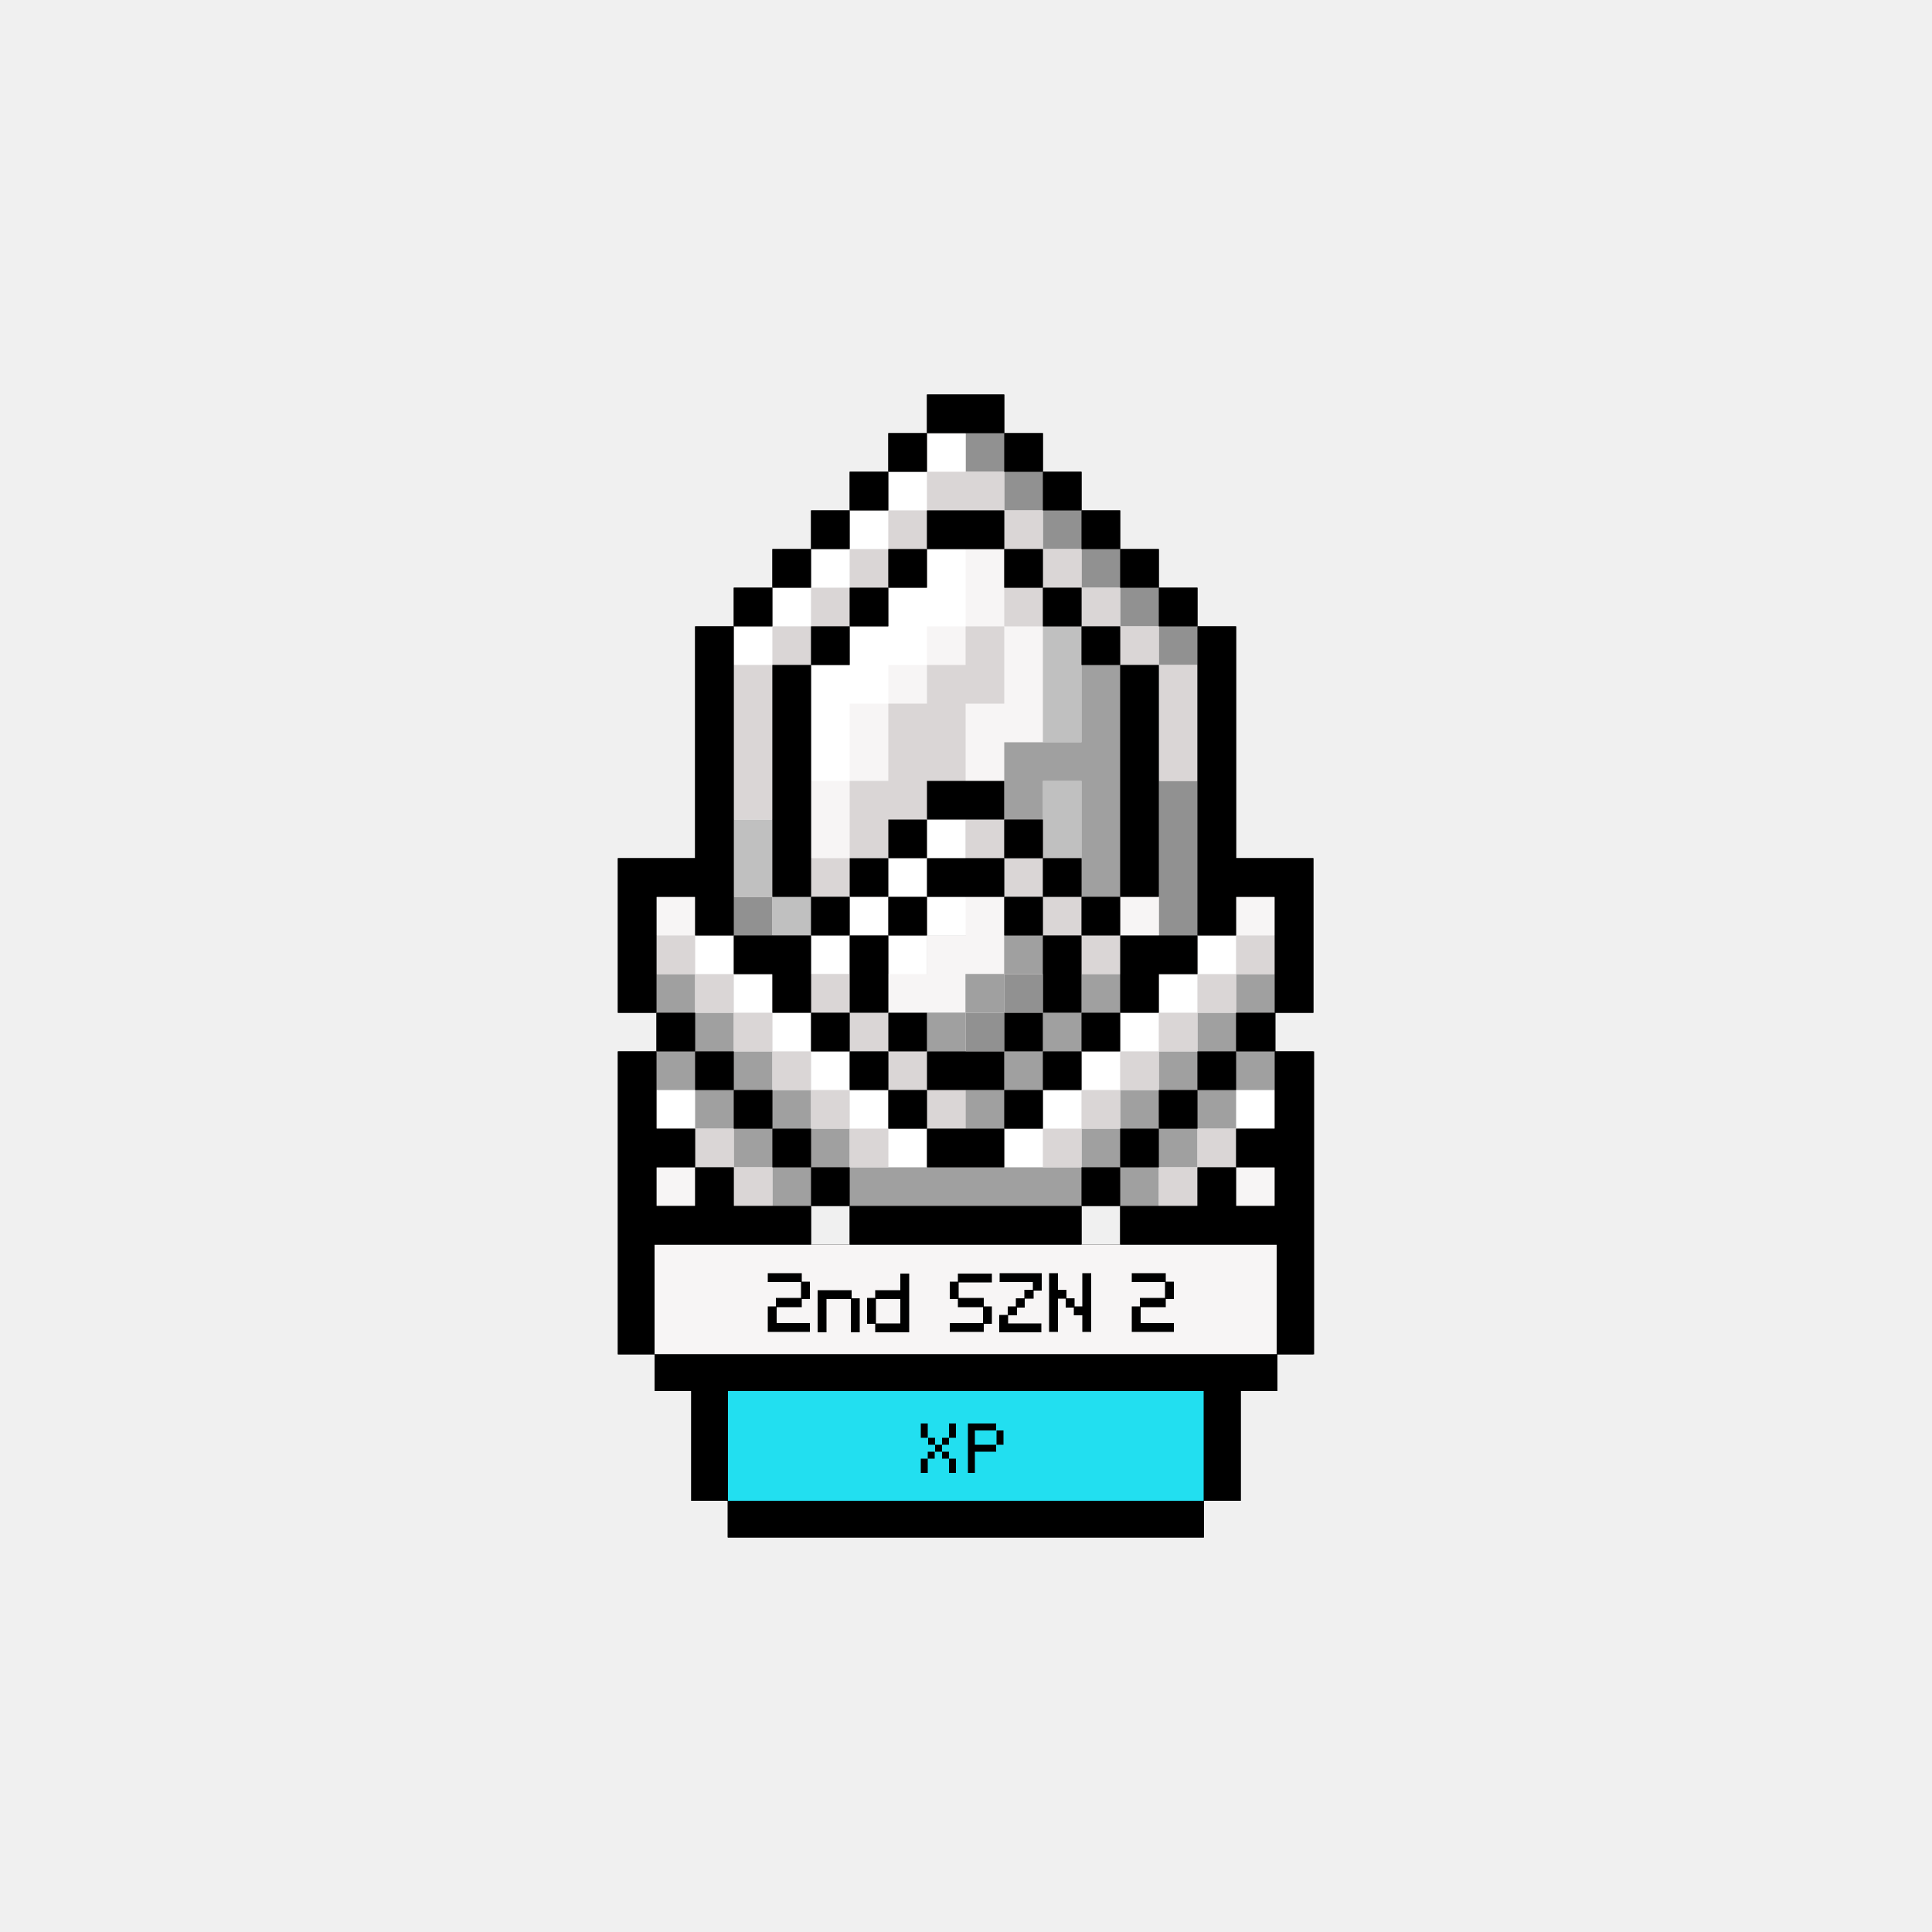
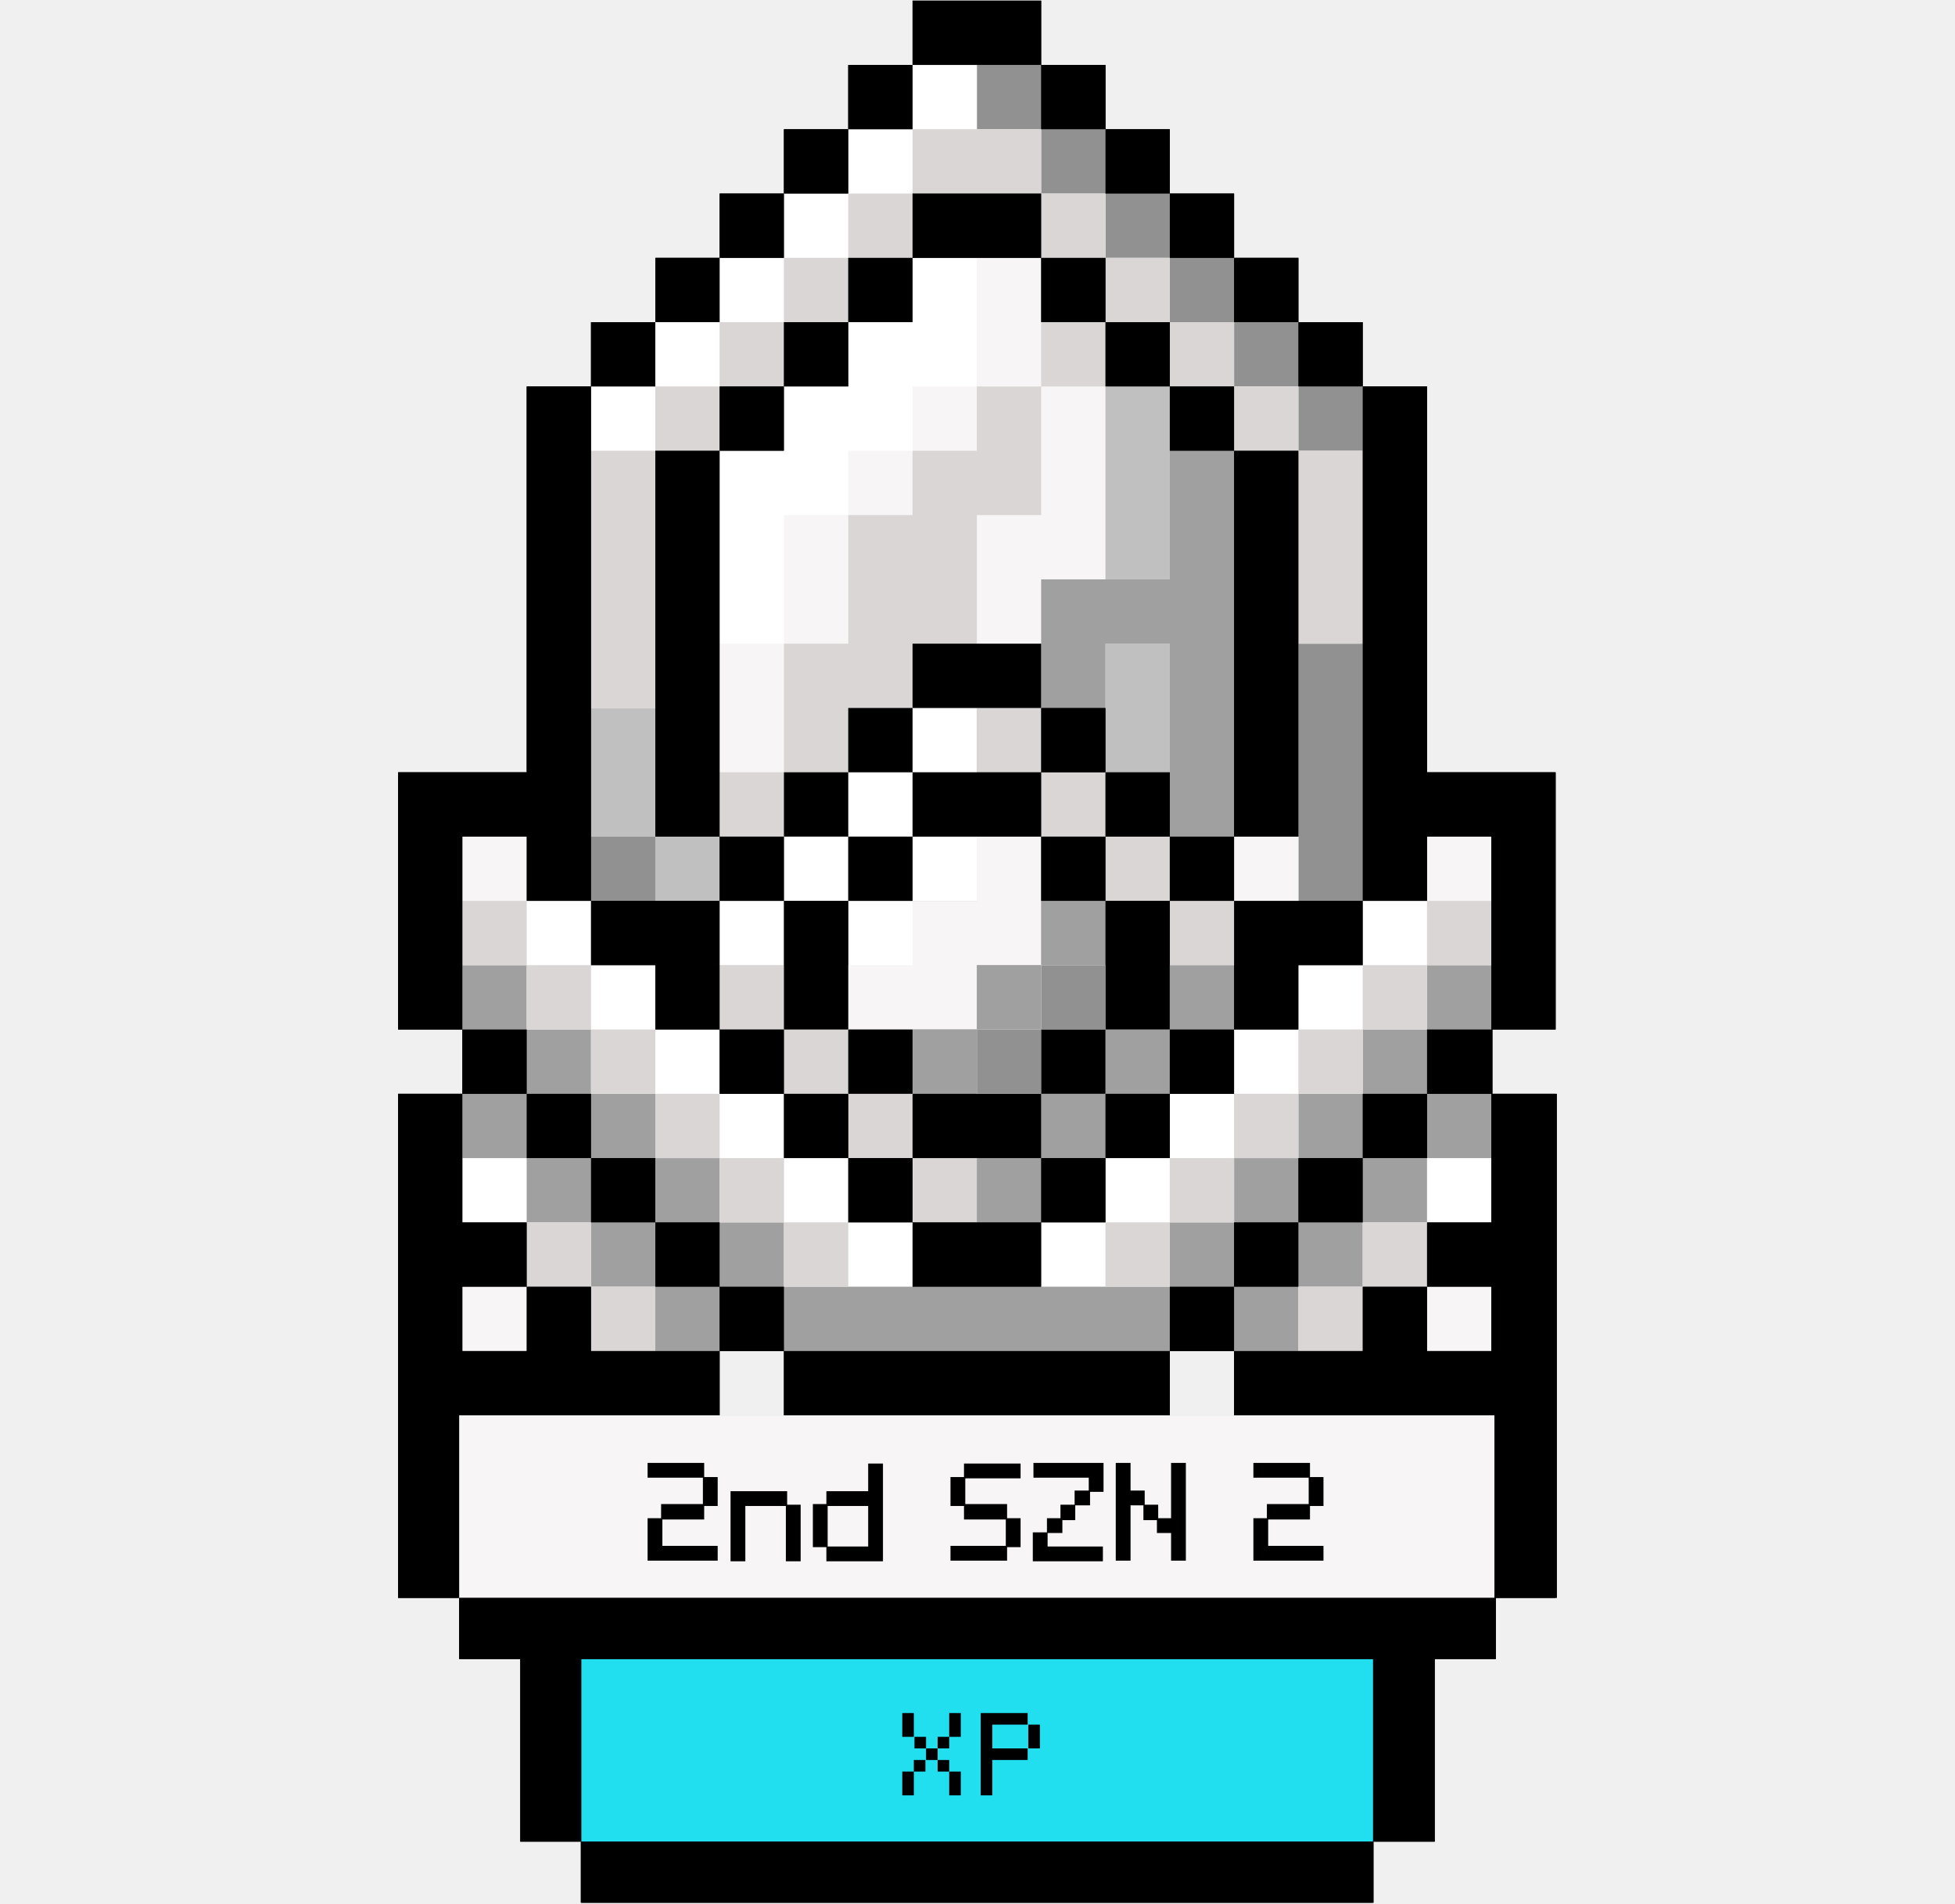
- <svg xmlns="http://www.w3.org/2000/svg" viewBox="0 0 500 500">
-   <path d="M339.9 262.1v-40h-20v-60h-10v-10h-10v-10h-10v-10h-10v-10h-10v-10h-10v-10h-20v10h-10v10h-10v10h-10v10h-10v10h-10v10h-10v60h-20v40h10v10h-10v78.4h9.5v9.5h9.5v28.4h9.5v9.5h123.2v-9.5h9.5V360h9.5v-9.5h9.5v-78.4h-10v-10h9.8zm-120 60h-10v-10h10v10zm70 0h-10v-10h10v10z" />
-   <g fill="#f7f5f5">
-     <path d="M319.9 232.1v10h-10v10h-10v10h-10v10h-10v10h-10v10h-10v10h-20v-10h-10v-10h-10v-10h-10v-10h-10v-10h-10v-10h-10v-10h-10v30h10v10h10v10h10v10h10v10h10v10h60v-10h10v-10h10v-10h10v-10h10v-10h10v-30h-10 0zm-150 70h10v10h-10z" />
-     <path d="M319.9 302.1h10v10h-10zm-110-60v-10h-10v-60h10v-10h10v-10h10v-10h10v-10h20v10h10v10h10v10h10v10h10v60h-10v10h-10v10h-10v-10h-10v-10h-20v10h-10v10h-10v-10h-10v20h10v10h10v10h10v10h20v-10h10v-10h10v-10h10v-10h10v-10h10v-80h-10v-10h-10v-10h-10v-10h-10v-10h-10v-10h-20v10h-10v10h-10v10h-10v10h-10v10h-10v80h20z" />
-     <path d="M219.9 242.1h10v-10h10v-10h20v-10h10v10h10v10h10v-60h-10v-10h-10v-10h-10v-10h-20v10h-10v10h-10v10h-10v60h10v10h0zm-20 50h-10v-10h-10v-10h-10v20h10v10h10v10h20v-10h-10v-10z" />
-     <path d="M309.9 282.1v10h-10v10h-10v10h20v-10h10v-10h10v-20h-10v10h-10zm-40-50h10v10h-10z" />
-     <path d="M259.9 222.1h10v10h-10z" />
-   </g>
-   <path d="M249.9 212.1h10v10h-10zm-10 30v10 10h10v-10h10v-10h-10zm30-10h10v10h-10z" fill="#a0a0a0" />
-   <g fill="#919191">
-     <path d="M249.9 112.1h10v10h-10z" />
-     <path d="M259.9 122.1h10v10h-10z" />
-     <path d="M269.9 132.1h10v10h-10z" />
-     <path d="M279.9 142.1h10v10h-10z" />
-     <path d="M289.9 152.1h10v10h-10z" />
-     <path d="M299.9 162.1h10v10h-10zm0 50v30h10v-40h-10v10z" />
-     <path d="M189.9 232.1h10v10h-10zm100 10h10v10h-10z" />
-     <path d="M279.9 252.1h10v10h-10z" />
-     <path d="M269.9 262.1h10v10h-10z" />
-     <path d="M259.9 272.1h10v10h-10z" />
-     <path d="M249.9 282.1h10v10h-10zm0-20h10v10h-10z" />
-     <path d="M259.9 252.1h10v10h-10z" />
-   </g>
-   <g fill="#f7f5f5">
-     <path d="M229.9 192.1v-10h-10v20h10v-10z" />
-     <path d="M209.9 212.1v10h10v-20h-10v10zm20-40h10v10h-10zm0 50h10v10h-10z" />
-     <path d="M239.9 212.1h10v10h-10z" />
-     <path d="M259.9 182.1h-10v30h10v-20h10v-30h-10v20zm-20-20h10v10h-10z" />
-     <path d="M259.9 152.1v-10h-10v20h10v-10z" />
-   </g>
-   <g fill="#fff">
-     <path d="M239.9 112.1h10v10h-10z" />
-     <path d="M229.9 122.1h10v10h-10z" />
-     <path d="M219.9 132.1h10v10h-10z" />
-     <path d="M209.9 142.1h10v10h-10z" />
-     <path d="M199.9 152.1h10v10h-10z" />
-     <path d="M189.9 162.1h10v10h-10z" />
-   </g>
-   <g fill="#f7f5f5">
-     <path d="M289.9 232.1h10v10h-10z" />
-     <path d="M279.9 242.1h10v10h-10z" />
-     <path d="M269.9 252.1h10v10h-10z" />
-     <path d="M259.9 262.1h10v10h-10z" />
-     <path d="M249.9 272.1h10v10h-10zm70-40h10v10h-10zm-70 20h10v-20h-10v10h-10v10h-10v10h20v-10zm-80 50h10v10h-10zm150 0h10v10h-10zm-150-70h10v10h-10z" />
-   </g>
-   <g fill="silver">
-     <path d="M269.9 162.1v30h10v-30h-10zm0 40h10v20h-10zm-70 10h-10v20h10v-20z" />
-     <path d="M199.9 232.1h10v10h-10z" />
-     <path d="M209.9 242.1h10v10h-10z" />
-     <path d="M219.9 252.1h10v10h-10z" />
-     <path d="M229.9 262.1v10h10v10h10v-20h-20z" />
-     <path d="M249.9 252.1h10v10h-10z" />
-   </g>
-   <g fill="#fff">
-     <path d="M239.9 152.1h-10v10h-10v10h-10v10 10 10h10v-10-10h10v-10h10v-10h10v-10-10h-10zm20 140h10v10h-10z" />
-     <path d="M269.9 282.1h10v10h-10z" />
-     <path d="M279.9 272.1h10v10h-10z" />
-     <path d="M289.9 262.1h10v10h-10z" />
-     <path d="M299.9 252.1h10v10h-10z" />
-     <path d="M309.9 242.1h10v10h-10zm-140 40h10v10h-10zm150 0h10v10h-10zm-90 10h10v10h-10z" />
-     <path d="M219.9 282.1h10v10h-10z" />
-     <path d="M209.9 272.1h10v10h-10z" />
-     <path d="M199.9 262.1h10v10h-10z" />
-     <path d="M189.9 252.1h10v10h-10zm50-20h10v10h-10zm0-20h10v10h-10z" />
-     <path d="M229.9 222.1h10v10h-10zm0 20h10v10h-10zm-20 0h10v10h-10z" />
-     <path d="M219.9 232.1h10v10h-10zm-40 10h10v10h-10z" />
-   </g>
-   <g fill="#a0a0a0">
-     <path d="M239.9 262.1h10v10h-10zm30-60h10v30h10v-60h-10v20h-20v20h10v-10z" />
-     <path d="M249.9 252.1h10v10h-10z" />
-     <path d="M259.9 242.1h10v10h-10zm0 60h-40v10h60v-10h-20zm0-30h10v10h-10z" />
-     <path d="M249.9 282.1h10v10h-10zm20-20h10v10h-10zm10 30h10v10h-10zm30-30h10v10h-10z" />
-     <path d="M319.9 252.1h10v10h-10zm-30 30h10v10h-10z" />
-     <path d="M299.9 272.1h10v10h-10zm-120 10h10v10h-10z" />
-     <path d="M169.9 272.1h10v10h-10zm30 30h10v10h-10z" />
-     <path d="M189.9 292.1h10v10h-10zm120-10h10v10h-10z" />
-     <path d="M319.9 272.1h10v10h-10zm-30 30h10v10h-10z" />
-     <path d="M299.9 292.1h10v10h-10zm-20-40h10v10h-10zm-70 40h10v10h-10zm-30-30h10v10h-10z" />
-     <path d="M169.9 252.1h10v10h-10zm30 30h10v10h-10z" />
-     <path d="M189.9 272.1h10v10h-10z" />
-   </g>
-   <path d="M188.3 360v28.4h123.2V360H188.3z" fill="#22dff0" />
-   <g fill="#dad6d6">
-     <path d="M249.9 172.1h-10v10h-10v20h-10v20h-10v10h20v-10h10v-10h10v-30h10v-20h-10v10z" />
-     <path d="M259.9 152.1h10v10h-10zm0-20v-10h-20v10h20z" />
-     <path d="M259.9 132.1h10v10h-10z" />
-     <path d="M269.9 142.1h10v10h-10z" />
-     <path d="M279.9 152.1h10v10h-10z" />
-     <path d="M289.9 162.1h10v10h-10z" />
-     <path d="M299.9 192.1v10h10v-30h-10v20zm-100 10v-30h-10v40h10v-10zm30-70h10v10h-10z" />
-     <path d="M219.9 142.1h10v10h-10z" />
-     <path d="M209.9 152.1h10v10h-10z" />
-     <path d="M199.9 162.1h10v10h-10zm70 130h10v10h-10z" />
-     <path d="M239.9 282.1h10v10h-10zm40 0h10v10h-10zm30-30h10v10h-10z" />
-     <path d="M319.9 242.1h10v10h-10zm-30 30h10v10h-10z" />
-     <path d="M299.9 262.1h10v10h-10zm-120 30h10v10h-10z" />
-     <path d="M189.9 302.1h10v10h-10zm120-10h10v10h-10z" />
-     <path d="M299.9 302.1h10v10h-10zm-80-10h10v10h-10zm10-20h10v10h-10zm20-60h10v10h-10zm20 20h10v10h-10z" />
-     <path d="M259.9 222.1h10v10h-10zm-50 30h10v10h-10z" />
-     <path d="M279.9 242.1h10v10h-10zm-60 20h10v10h-10zm-10 20h10v10h-10zm-30-30h10v10h-10z" />
-     <path d="M169.9 242.1h10v10h-10zm30 30h10v10h-10z" />
-     <path d="M189.9 262.1h10v10h-10z" />
-   </g>
-   <path d="M320.9 322.1H169.3v28.4h161.1v-28.4h-9.5z" fill="#f7f5f5" />
-   <path d="M259.9 112.1v-10h-20v10h20z" />
-   <path d="M259.9 112.1h10v10h-10z" />
-   <path d="M269.9 122.1h10v10h-10z" />
-   <path d="M279.9 132.1h10v10h-10z" />
-   <path d="M289.9 142.1h10v10h-10z" />
-   <path d="M299.9 152.1h10v10h-10zm-70-40h10v10h-10z" />
-   <path d="M219.9 122.1h10v10h-10z" />
-   <path d="M209.9 132.1h10v10h-10z" />
-   <path d="M199.9 142.1h10v10h-10z" />
-   <path d="M189.9 152.1h10v10h-10zm100 40v40h10v-60h-10v20zm-80 20v-40h-10v60h10v-20zm50-70v-10h-20v10h20z" />
-   <path d="M229.9 142.1h10v10h-10zm30 0h10v10h-10z" />
-   <path d="M269.9 152.1h10v10h-10z" />
-   <path d="M279.9 162.1h10v10h-10zm-60-10h10v10h-10z" />
-   <path d="M209.9 162.1h10v10h-10zm30 130v10h20v-10h-20zm20-80v-10h-20v10h20zm-20 60v10h20v-10h-20z" />
-   <path d="M259.9 262.1h10v10h-10zm0-50h10v10h-10zm20 20h10v10h-10z" />
-   <path d="M289.9 242.1v20h10v-10h10v-10h-20zm-20-20h10v10h-10zm50 40h10v10h-10z" />
-   <path d="M319.9 222.1v-60h-10v80h10v-10h10v30h10v-40h-20 0zm-40 40h10v10h-10z" />
-   <path d="M269.9 272.1h10v10h-10z" />
-   <path d="M259.9 282.1h10v10h-10zm-80-10h10v10h-10z" />
-   <path d="M189.9 282.1h10v10h-10z" />
-   <path d="M199.9 292.1h10v10h-10z" />
-   <path d="M209.9 302.1h10v10h-10z" />
-   <path d="M229.9 322.1h50v-10h-60v10h10zm80-50h10v10h-10z" />
-   <path d="M299.9 282.1h10v10h-10z" />
-   <path d="M289.9 292.1h10v10h-10z" />
-   <path d="M279.9 302.1h10v10h-10z" />
-   <path d="M329.9 292.1h-10v10h10v10h-10v-10h-10v10h-20v10h40.5v28.4h9.5v-78.4h-10v20zm-100-30h10v10h-10zm20-40h-10v10h20v-10h-10z" />
-   <path d="M259.9 232.1h10v10h-10zm-30 0h10v10h-10z" />
-   <path d="M269.9 252.1v10h10v-20h-10v10zm-40-10h-10v20h10v-20z" />
-   <path d="M229.9 212.1h10v10h-10zm-20 20h10v10h-10z" />
-   <path d="M209.9 242.1h-20v10h10v10h10v-20zm10-20h10v10h-10zm-50 40h10v10h-10z" />
-   <path d="M169.9 242.1v-10h10v10h10v-80h-10v60h-20v40h10v-20zm40 20h10v10h-10z" />
-   <path d="M219.9 272.1h10v10h-10z" />
-   <path d="M229.9 282.1h10v10h-10zm-60.5 49.5v-9.5h40.5v-10h-20v-10h-10v10h-10v-10h10v-10h-10v-20h-10v78.4h9.5v-18.9zm123.1 56.8H188.3v9.5h123.2v-9.5h-19z" />
-   <path d="M311.5 350.5H169.4v9.5h9.5v28.4h9.5V360h123.2v28.4h9.5V360h9.5v-9.5h-19.1z" />
-   <path d="M207.4 329.6v2.1h-8.6v-2.1h8.6zm-6.5 8.6v4.3h8.6v2.1h-10.7v-6.4h2.1 0zm6.5 0h-6.5V336h6.5v2.2zm2.1-2.1h-2.1v-4.3h2.1v4.3zm4.3 0v8.6h-2.1V334h8.6v2.1h-6.5zm8.6 0v8.6h-2.1v-8.6h2.1zm4.2 6.4h-2.1V336h2.1v6.5zm0-6.4V334h6.5v-4.3h2.1v15h-8.6v-2.1h6.5v-6.5h-6.5 0zm21.4-4.3v4.3h-2.1v-4.3h2.1zm-2.1 10.7h8.6v2.1h-8.6v-2.1zm10.7-10.7H248v-2.1h8.6v2.1zm-8.6 6.4V336h6.5v2.2H248zm6.5 4.3v-4.3h2.1v4.3h-2.1zm15-12.9v4.3h-2.1v-2.2h-8.6v-2.1h10.7 0zm-10.8 10.8h2.1v2.2h8.6v2.1h-10.7v-4.3zm2.2-2.2h2.2v2.1h-2.2v-2.1h0zm2.1-2.1h2.1v2.2H263v-2.2zm2.2-2.2h2.2v2.1h-2.2v-2.1zm10.7 0v2.1h-2.2v8.6h-2.1v-15h2.1v4.3h2.2 0zm2.1 2.2v2.2h-2.1v-2.2h2.1zm4.3-6.5v15h-2.1v-4.3H278v-2.1h2.2v-8.6h2.1 0zm19.3 0v2.1H293v-2.1h8.6zm-6.5 8.6v4.3h8.6v2.1H293v-6.4h2.1 0zm6.5 0h-6.5V336h6.5v2.2zm2.1-2.1h-2.1v-4.3h2.1v4.3z" stroke="#000" stroke-width=".199" stroke-miterlimit="10" />
-   <path d="M240.1 368.4v3.7h-1.8v-3.7h1.8zm-1.8 9.1h1.8v3.7h-1.8v-3.7zm3.7-5.4v1.8h-1.8v-1.8h1.8zm-1.9 3.6h1.8v1.8h-1.8v-1.8zm3.7-1.8v1.8H242v-1.8h1.8zm1.8 0h-1.8v-1.8h1.8v1.8zm-1.8 3.6v-1.8h1.8v1.8h-1.8zm3.6-5.4h-1.8v-3.7h1.8v3.7zm-1.8 9.1v-3.7h1.8v3.7h-1.8zm6.7-7.3h5.5v1.8h-5.5v5.5h-1.8v-12.8h7.3v1.8h-5.5v3.7zm7.4-3.7v3.7h-1.8v-3.7h1.8z" />
+ <svg xmlns="http://www.w3.org/2000/svg" width="304" height="296" viewBox="0 0 304 296" fill="none">
+   <path d="M241.9 160.1V120.1H221.9V60.1H211.9V50.1H201.9V40.1H191.9V30.1H181.9V20.1H171.9V10.1H161.9V0.1H141.9V10.1H131.9V20.1H121.9V30.1H111.9V40.1H101.9V50.1H91.9V60.1H81.9V120.1H61.9V160.1H71.9V170.1H61.9V248.5H71.4V258H80.9V286.4H90.4V295.9H213.6V286.4H223.1V258H232.6V248.5H242.1V170.1H232.1V160.1H241.9ZM121.9 220.1H111.9V210.1H121.9V220.1ZM191.9 220.1H181.9V210.1H191.9V220.1Z" fill="black" />
+   <path d="M221.9 130.1V140.1H211.9V150.1H201.9V160.1H191.9V170.1H181.9V180.1H171.9V190.1H161.9V200.1H141.9V190.1H131.9V180.1H121.9V170.1H111.9V160.1H101.9V150.1H91.9V140.1H81.9V130.1H71.9V160.1H81.9V170.1H91.9V180.1H101.9V190.1H111.9V200.1H121.9V210.1H181.9V200.1H191.9V190.1H201.9V180.1H211.9V170.1H221.9V160.1H231.9V130.1H221.9V130.1ZM71.9 200.1H81.9V210.1H71.9V200.1Z" fill="#F7F5F5" />
+   <path d="M221.9 200.1H231.9V210.1H221.9V200.1ZM111.9 140.1V130.1H101.9V70.1H111.9V60.1H121.9V50.1H131.9V40.1H141.9V30.1H161.9V40.1H171.9V50.1H181.9V60.1H191.9V70.1H201.9V130.1H191.9V140.1H181.9V150.1H171.9V140.1H161.9V130.1H141.9V140.1H131.9V150.1H121.9V140.1H111.9V160.1H121.9V170.1H131.9V180.1H141.9V190.1H161.9V180.1H171.9V170.1H181.9V160.1H191.9V150.1H201.9V140.1H211.9V60.1H201.9V50.1H191.9V40.1H181.9V30.1H171.9V20.1H161.9V10.1H141.9V20.1H131.9V30.1H121.9V40.1H111.9V50.1H101.9V60.1H91.9V140.1H111.9Z" fill="#F7F5F5" />
+   <path d="M121.9 140.1H131.9V130.1H141.9V120.1H161.9V110.1H171.9V120.1H181.9V130.1H191.9V70.1H181.9V60.1H171.9V50.1H161.9V40.1H141.9V50.1H131.9V60.1H121.9V70.1H111.9V130.1H121.9V140.1V140.1ZM101.9 190.1H91.9V180.1H81.9V170.1H71.9V190.1H81.9V200.1H91.9V210.1H111.9V200.1H101.9V190.1Z" fill="#F7F5F5" />
+   <path d="M211.9 180.1V190.1H201.9V200.1H191.9V210.1H211.9V200.1H221.9V190.1H231.9V170.1H221.9V180.1H211.9ZM171.9 130.1H181.9V140.1H171.9V130.1Z" fill="#F7F5F5" />
+   <path d="M161.9 120.1H171.9V130.1H161.9V120.1Z" fill="#F7F5F5" />
+   <path d="M151.9 110.1H161.9V120.1H151.9V110.1ZM141.9 140.1V150.1V160.1H151.9V150.1H161.9V140.1H151.9H141.9ZM171.9 130.1H181.9V140.1H171.9V130.1Z" fill="#A0A0A0" />
+   <path d="M151.9 10.1H161.9V20.1H151.9V10.1Z" fill="#919191" />
+   <path d="M161.9 20.1H171.9V30.1H161.9V20.1Z" fill="#919191" />
+   <path d="M171.9 30.1H181.9V40.1H171.9V30.1Z" fill="#919191" />
+   <path d="M181.9 40.1H191.9V50.1H181.9V40.1Z" fill="#919191" />
+   <path d="M191.9 50.1H201.9V60.1H191.9V50.1Z" fill="#919191" />
+   <path d="M201.9 60.1H211.9V70.1H201.9V60.1ZM201.9 110.1V140.1H211.9V100.1H201.9V110.1Z" fill="#919191" />
+   <path d="M91.9 130.1H101.9V140.1H91.9V130.1ZM191.9 140.1H201.9V150.1H191.9V140.1Z" fill="#919191" />
+   <path d="M181.9 150.1H191.9V160.1H181.9V150.1Z" fill="#919191" />
+   <path d="M171.9 160.1H181.9V170.1H171.9V160.1Z" fill="#919191" />
+   <path d="M161.9 170.1H171.9V180.1H161.9V170.1Z" fill="#919191" />
+   <path d="M151.9 180.1H161.9V190.1H151.9V180.1ZM151.9 160.1H161.9V170.1H151.9V160.1Z" fill="#919191" />
+   <path d="M161.9 150.1H171.9V160.1H161.9V150.1Z" fill="#919191" />
+   <path d="M131.9 90.1V80.1H121.9V100.1H131.9V90.1Z" fill="#F7F5F5" />
+   <path d="M111.9 110.1V120.1H121.9V100.1H111.9V110.1ZM131.9 70.1H141.9V80.1H131.9V70.1ZM131.9 120.1H141.9V130.1H131.9V120.1Z" fill="#F7F5F5" />
+   <path d="M141.9 110.1H151.9V120.1H141.9V110.1Z" fill="#F7F5F5" />
+   <path d="M161.9 80.1H151.9V110.1H161.9V90.1H171.9V60.1H161.9V80.1ZM141.9 60.1H151.9V70.1H141.9V60.1Z" fill="#F7F5F5" />
+   <path d="M161.9 50.1V40.1H151.9V60.1H161.9V50.1Z" fill="#F7F5F5" />
+   <path d="M141.9 10.1H151.9V20.1H141.9V10.1Z" fill="white" />
+   <path d="M131.9 20.1H141.9V30.1H131.9V20.1Z" fill="white" />
+   <path d="M121.9 30.1H131.9V40.1H121.9V30.1Z" fill="white" />
+   <path d="M111.9 40.1H121.9V50.1H111.9V40.1Z" fill="white" />
+   <path d="M101.9 50.1H111.9V60.1H101.9V50.1Z" fill="white" />
+   <path d="M91.9 60.1H101.9V70.1H91.9V60.1Z" fill="white" />
+   <path d="M191.9 130.1H201.9V140.1H191.9V130.1Z" fill="#F7F5F5" />
+   <path d="M181.9 140.1H191.9V150.1H181.9V140.1Z" fill="#F7F5F5" />
+   <path d="M171.9 150.1H181.9V160.1H171.9V150.1Z" fill="#F7F5F5" />
+   <path d="M161.9 160.1H171.9V170.1H161.9V160.1Z" fill="#F7F5F5" />
+   <path d="M151.9 170.1H161.9V180.1H151.9V170.1ZM221.9 130.1H231.9V140.1H221.9V130.1ZM151.9 150.1H161.9V130.1H151.9V140.1H141.9V150.1H131.9V160.1H151.9V150.1ZM71.9 200.1H81.9V210.1H71.9V200.1ZM221.9 200.1H231.9V210.1H221.9V200.1ZM71.9 130.1H81.9V140.1H71.9V130.1Z" fill="#F7F5F5" />
+   <path d="M171.9 60.1V90.1H181.9V60.1H171.9ZM171.9 100.1H181.9V120.1H171.9V100.1ZM101.9 110.1H91.9V130.1H101.9V110.1Z" fill="#C0C0C0" />
+   <path d="M101.9 130.1H111.9V140.1H101.9V130.1Z" fill="#C0C0C0" />
+   <path d="M111.9 140.1H121.9V150.1H111.9V140.1Z" fill="#C0C0C0" />
+   <path d="M121.9 150.1H131.9V160.1H121.9V150.1Z" fill="#C0C0C0" />
+   <path d="M131.9 160.1V170.1H141.9V180.1H151.9V160.1H131.9Z" fill="#C0C0C0" />
+   <path d="M151.9 150.1H161.9V160.1H151.9V150.1Z" fill="#C0C0C0" />
+   <path d="M141.9 50.1H131.9V60.1H121.9V70.1H111.9V80.1V90.1V100.1H121.9V90.1V80.1H131.9V70.1H141.9V60.1H151.9V50.1V40.1H141.9V50.1ZM161.9 190.1H171.9V200.1H161.9V190.1Z" fill="white" />
+   <path d="M171.9 180.1H181.9V190.1H171.9V180.1Z" fill="white" />
+   <path d="M181.9 170.1H191.9V180.1H181.9V170.1Z" fill="white" />
+   <path d="M191.9 160.1H201.9V170.1H191.9V160.1Z" fill="white" />
+   <path d="M201.9 150.1H211.9V160.1H201.9V150.1Z" fill="white" />
+   <path d="M211.9 140.1H221.9V150.1H211.9V140.1ZM71.9 180.1H81.9V190.1H71.9V180.1ZM221.9 180.1H231.9V190.1H221.9V180.1ZM131.9 190.1H141.9V200.1H131.9V190.1Z" fill="white" />
+   <path d="M121.9 180.1H131.9V190.1H121.9V180.1Z" fill="white" />
+   <path d="M111.9 170.1H121.9V180.1H111.9V170.1Z" fill="white" />
+   <path d="M101.9 160.1H111.9V170.1H101.9V160.1Z" fill="white" />
+   <path d="M91.9 150.1H101.9V160.1H91.9V150.1ZM141.9 130.1H151.9V140.1H141.9V130.1ZM141.9 110.1H151.9V120.1H141.9V110.1Z" fill="white" />
+   <path d="M131.9 120.1H141.9V130.1H131.9V120.1ZM131.9 140.1H141.9V150.1H131.9V140.1ZM111.9 140.1H121.9V150.1H111.9V140.1Z" fill="white" />
+   <path d="M121.9 130.1H131.9V140.1H121.9V130.1ZM81.9 140.1H91.9V150.1H81.9V140.1Z" fill="white" />
+   <path d="M141.9 160.1H151.9V170.1H141.9V160.1ZM171.9 100.1H181.9V130.1H191.9V70.1H181.9V90.1H161.9V110.1H171.9V100.1Z" fill="#A0A0A0" />
+   <path d="M151.9 150.1H161.9V160.1H151.9V150.1Z" fill="#A0A0A0" />
+   <path d="M161.9 140.1H171.9V150.1H161.9V140.1ZM161.9 200.1H121.9V210.1H181.9V200.1H161.9ZM161.9 170.1H171.9V180.1H161.9V170.1Z" fill="#A0A0A0" />
+   <path d="M151.9 180.1H161.9V190.1H151.9V180.1ZM171.9 160.1H181.9V170.1H171.9V160.1ZM181.9 190.1H191.9V200.1H181.9V190.1ZM211.9 160.1H221.9V170.1H211.9V160.1Z" fill="#A0A0A0" />
+   <path d="M221.9 150.1H231.9V160.1H221.9V150.1ZM191.9 180.1H201.9V190.1H191.9V180.1Z" fill="#A0A0A0" />
+   <path d="M201.9 170.1H211.9V180.1H201.9V170.1ZM81.9 180.1H91.9V190.1H81.9V180.1Z" fill="#A0A0A0" />
+   <path d="M71.9 170.1H81.9V180.1H71.9V170.1ZM101.9 200.1H111.9V210.1H101.9V200.1Z" fill="#A0A0A0" />
+   <path d="M91.9 190.1H101.9V200.1H91.9V190.1ZM211.9 180.1H221.9V190.1H211.9V180.1Z" fill="#A0A0A0" />
+   <path d="M221.9 170.1H231.9V180.1H221.9V170.1ZM191.9 200.1H201.9V210.1H191.9V200.1Z" fill="#A0A0A0" />
+   <path d="M201.9 190.1H211.9V200.1H201.9V190.1ZM181.9 150.1H191.9V160.1H181.9V150.1ZM111.9 190.1H121.9V200.1H111.9V190.1ZM81.9 160.1H91.9V170.1H81.9V160.1Z" fill="#A0A0A0" />
+   <path d="M71.9 150.1H81.9V160.1H71.9V150.1ZM101.9 180.1H111.9V190.1H101.9V180.1Z" fill="#A0A0A0" />
+   <path d="M91.9 170.1H101.9V180.1H91.9V170.1Z" fill="#A0A0A0" />
+   <path d="M90.3 258V286.4H213.5V258H90.3Z" fill="#22DFF0" />
+   <path d="M151.9 70.1H141.9V80.1H131.9V100.1H121.9V120.1H111.9V130.1H131.9V120.1H141.9V110.1H151.9V80.1H161.9V60.1H151.9V70.1V70.1Z" fill="#DAD6D6" />
+   <path d="M161.9 50.1H171.9V60.1H161.9V50.1ZM161.9 30.1V20.1H141.9V30.1H161.9Z" fill="#DAD6D6" />
+   <path d="M161.9 30.1H171.9V40.1H161.9V30.1Z" fill="#DAD6D6" />
+   <path d="M171.9 40.1H181.9V50.1H171.9V40.1Z" fill="#DAD6D6" />
+   <path d="M181.9 50.1H191.9V60.1H181.9V50.1Z" fill="#DAD6D6" />
+   <path d="M191.9 60.1H201.9V70.1H191.9V60.1Z" fill="#DAD6D6" />
+   <path d="M201.9 90.1V100.1H211.9V70.1H201.9V90.1ZM101.9 100.1V70.1H91.9V110.1H101.9V100.1ZM131.9 30.1H141.9V40.1H131.9V30.1Z" fill="#DAD6D6" />
+   <path d="M121.9 40.1H131.9V50.1H121.9V40.1Z" fill="#DAD6D6" />
+   <path d="M111.9 50.1H121.9V60.1H111.9V50.1Z" fill="#DAD6D6" />
+   <path d="M101.9 60.1H111.9V70.1H101.9V60.1ZM171.9 190.1H181.9V200.1H171.9V190.1Z" fill="#DAD6D6" />
+   <path d="M141.9 180.1H151.9V190.1H141.9V180.1ZM181.9 180.1H191.9V190.1H181.9V180.1ZM211.9 150.1H221.9V160.1H211.9V150.1Z" fill="#DAD6D6" />
+   <path d="M221.9 140.1H231.9V150.1H221.9V140.1ZM191.9 170.1H201.9V180.1H191.9V170.1Z" fill="#DAD6D6" />
+   <path d="M201.9 160.1H211.9V170.1H201.9V160.1ZM81.9 190.1H91.9V200.1H81.9V190.1Z" fill="#DAD6D6" />
+   <path d="M91.9 200.1H101.9V210.1H91.9V200.1ZM211.9 190.1H221.9V200.1H211.9V190.1Z" fill="#DAD6D6" />
+   <path d="M201.9 200.1H211.9V210.1H201.9V200.1ZM121.9 190.1H131.9V200.1H121.9V190.1ZM131.9 170.1H141.9V180.1H131.9V170.1ZM151.9 110.1H161.9V120.1H151.9V110.1ZM171.9 130.1H181.9V140.1H171.9V130.1Z" fill="#DAD6D6" />
+   <path d="M161.9 120.1H171.9V130.1H161.9V120.1ZM111.9 150.1H121.9V160.1H111.9V150.1Z" fill="#DAD6D6" />
+   <path d="M181.9 140.1H191.9V150.1H181.9V140.1ZM121.9 160.1H131.9V170.1H121.9V160.1ZM111.9 180.1H121.9V190.1H111.9V180.1ZM81.9 150.1H91.9V160.1H81.9V150.1Z" fill="#DAD6D6" />
+   <path d="M71.9 140.1H81.9V150.1H71.9V140.1ZM101.9 170.1H111.9V180.1H101.9V170.1Z" fill="#DAD6D6" />
+   <path d="M91.9 160.1H101.9V170.1H91.9V160.1Z" fill="#DAD6D6" />
+   <path d="M222.9 220.1H71.3V248.5H232.4V220.1H222.9Z" fill="#F7F5F5" />
+   <path d="M161.9 10.1V0.1H141.9V10.1H161.9Z" fill="black" />
+   <path d="M161.9 10.1H171.9V20.1H161.9V10.1Z" fill="black" />
+   <path d="M171.9 20.1H181.9V30.1H171.9V20.1Z" fill="black" />
+   <path d="M181.9 30.1H191.9V40.1H181.9V30.1Z" fill="black" />
+   <path d="M191.9 40.1H201.9V50.1H191.9V40.1Z" fill="black" />
+   <path d="M201.9 50.1H211.9V60.1H201.9V50.1ZM131.9 10.1H141.9V20.1H131.9V10.1Z" fill="black" />
+   <path d="M121.9 20.1H131.9V30.1H121.9V20.1Z" fill="black" />
+   <path d="M111.9 30.1H121.9V40.1H111.9V30.1Z" fill="black" />
+   <path d="M101.9 40.1H111.9V50.1H101.9V40.1Z" fill="black" />
+   <path d="M91.9 50.1H101.9V60.1H91.9V50.1ZM191.9 90.1V130.1H201.9V70.1H191.9V90.1ZM111.9 110.1V70.1H101.9V130.1H111.9V110.1ZM161.9 40.1V30.1H141.9V40.1H161.9Z" fill="black" />
+   <path d="M131.9 40.1H141.9V50.1H131.9V40.1ZM161.9 40.1H171.9V50.1H161.9V40.1Z" fill="black" />
+   <path d="M171.9 50.1H181.9V60.1H171.9V50.1Z" fill="black" />
+   <path d="M181.9 60.1H191.9V70.1H181.9V60.1ZM121.9 50.1H131.9V60.1H121.9V50.1Z" fill="black" />
+   <path d="M111.9 60.1H121.9V70.1H111.9V60.1ZM141.9 190.1V200.1H161.9V190.1H141.9V190.1ZM161.9 110.1V100.1H141.9V110.1H161.9ZM141.9 170.1V180.1H161.9V170.1H141.9Z" fill="black" />
+   <path d="M161.9 160.1H171.9V170.1H161.9V160.1ZM161.9 110.1H171.9V120.1H161.9V110.1ZM181.9 130.1H191.9V140.1H181.9V130.1Z" fill="black" />
+   <path d="M191.9 140.1V160.1H201.9V150.1H211.9V140.1H191.9V140.1ZM171.9 120.1H181.9V130.1H171.9V120.1ZM221.9 160.1H231.9V170.1H221.9V160.1Z" fill="black" />
+   <path d="M221.9 120.1V60.1H211.9V140.1H221.9V130.1H231.9V160.1H241.9V120.1H221.9V120.1ZM181.9 160.1H191.9V170.1H181.9V160.1Z" fill="black" />
+   <path d="M171.9 170.1H181.9V180.1H171.9V170.1Z" fill="black" />
+   <path d="M161.9 180.1H171.9V190.1H161.9V180.1ZM81.9 170.1H91.9V180.1H81.9V170.1Z" fill="black" />
+   <path d="M91.9 180.1H101.9V190.1H91.9V180.1Z" fill="black" />
+   <path d="M101.9 190.1H111.9V200.1H101.9V190.1Z" fill="black" />
+   <path d="M111.9 200.1H121.9V210.1H111.9V200.1Z" fill="black" />
+   <path d="M131.9 220.1H181.9V210.1H121.9V220.1H131.9V220.1ZM211.9 170.1H221.9V180.1H211.9V170.1Z" fill="black" />
+   <path d="M201.9 180.1H211.9V190.1H201.9V180.1Z" fill="black" />
+   <path d="M191.9 190.1H201.9V200.1H191.9V190.1Z" fill="black" />
+   <path d="M181.9 200.1H191.9V210.1H181.9V200.1Z" fill="black" />
+   <path d="M231.9 190.1H221.9V200.1H231.9V210.1H221.9V200.1H211.9V210.1H191.9V220.1H232.4V248.5H241.9V170.1H231.9V190.1ZM131.9 160.1H141.9V170.1H131.9V160.1ZM151.9 120.1H141.9V130.1H161.9V120.1H151.9Z" fill="black" />
+   <path d="M161.9 130.1H171.9V140.1H161.9V130.1ZM131.9 130.1H141.9V140.1H131.9V130.1Z" fill="black" />
+   <path d="M171.9 150.1V160.1H181.9V140.1H171.9V150.1V150.1ZM131.9 140.1H121.9V160.1H131.9V140.1V140.1Z" fill="black" />
+   <path d="M131.9 110.1H141.9V120.1H131.9V110.1ZM111.9 130.1H121.9V140.1H111.9V130.1Z" fill="black" />
+   <path d="M111.9 140.1H91.9V150.1H101.9V160.1H111.9V140.1V140.1ZM121.9 120.1H131.9V130.1H121.9V120.1ZM71.9 160.1H81.9V170.1H71.9V160.1Z" fill="black" />
+   <path d="M71.9 140.1V130.1H81.9V140.1H91.9V60.1H81.9V120.1H61.9V160.1H71.9V140.1V140.1ZM111.9 160.1H121.9V170.1H111.9V160.1Z" fill="black" />
+   <path d="M121.9 170.1H131.9V180.1H121.9V170.1Z" fill="black" />
+   <path d="M131.9 180.1H141.9V190.1H131.9V180.1ZM71.4 229.6V220.1H111.9V210.1H91.9V200.1H81.9V210.1H71.9V200.1H81.9V190.1H71.9V170.1H61.9V248.5H71.4V229.6ZM194.5 286.4H90.3V295.9H213.5V286.4H194.5Z" fill="black" />
+   <path d="M213.5 248.5H71.4V258H80.9V286.4H90.4V258H213.6V286.4H223.1V258H232.6V248.5H213.5Z" fill="black" />
+   <path d="M109.4 227.6V229.7H100.8V227.6H109.4ZM102.9 236.2V240.5H111.5V242.6H100.8V236.2H102.9V236.2ZM109.4 236.2H102.9V234H109.4V236.2V236.2ZM111.5 234.1H109.4V229.8H111.5V234.1ZM115.8 234.1V242.7H113.7V232H122.3V234.1H115.8ZM124.4 234.1V242.7H122.3V234.1H124.4ZM128.6 240.5H126.5V234H128.6V240.5ZM128.6 234.1V232H135.1V227.7H137.2V242.7H128.6V240.6H135.1V234.1H128.6V234.1ZM150 229.8V234.1H147.9V229.8H150ZM147.9 240.5H156.5V242.6H147.9V240.5ZM158.6 229.8H150V227.7H158.6V229.8ZM150 236.2V234H156.5V236.2H150V236.2ZM156.5 240.5V236.2H158.6V240.5H156.5ZM171.5 227.6V231.9H169.4V229.7H160.8V227.6H171.5V227.6ZM160.7 238.4H162.8V240.6H171.4V242.7H160.7V238.4V238.4ZM162.9 236.2H165.1V238.3H162.9V236.2ZM165 234.1H167.1V236.3H165V234.1ZM167.2 231.9H169.4V234H167.2V231.9ZM177.9 231.9V234H175.7V242.6H173.6V227.6H175.7V231.9H177.9V231.9ZM180 234.1V236.3H177.9V234.1H180ZM184.3 227.6V242.6H182.2V238.3H180V236.2H182.2V227.6H184.3V227.6ZM203.6 227.6V229.7H195V227.6H203.6ZM197.1 236.2V240.5H205.7V242.6H195V236.2H197.1V236.2ZM203.6 236.2H197.1V234H203.6V236.2V236.2ZM205.7 234.1H203.6V229.8H205.7V234.1Z" fill="black" stroke="black" stroke-width="0.199" stroke-miterlimit="10" />
+   <path d="M142.1 266.4V270.1H140.3V266.4H142.1ZM140.3 275.5H142.1V279.2H140.3V275.5ZM144 270.1V271.9H142.2V270.1H144ZM142.1 273.7H143.9V275.5H142.1V273.7ZM145.8 271.9V273.7H144V271.9H145.8V271.9ZM147.6 271.9H145.8V270.1H147.6V271.9ZM145.8 275.5V273.7H147.6V275.5H145.8ZM149.4 270.1H147.6V266.4H149.4V270.1ZM147.6 279.2V275.5H149.4V279.2H147.6ZM154.3 271.9H159.8V273.7H154.3V279.2H152.5V266.4H159.8V268.2H154.3V271.9V271.9ZM161.7 268.2V271.9H159.9V268.2H161.7Z" fill="black" />
</svg>
